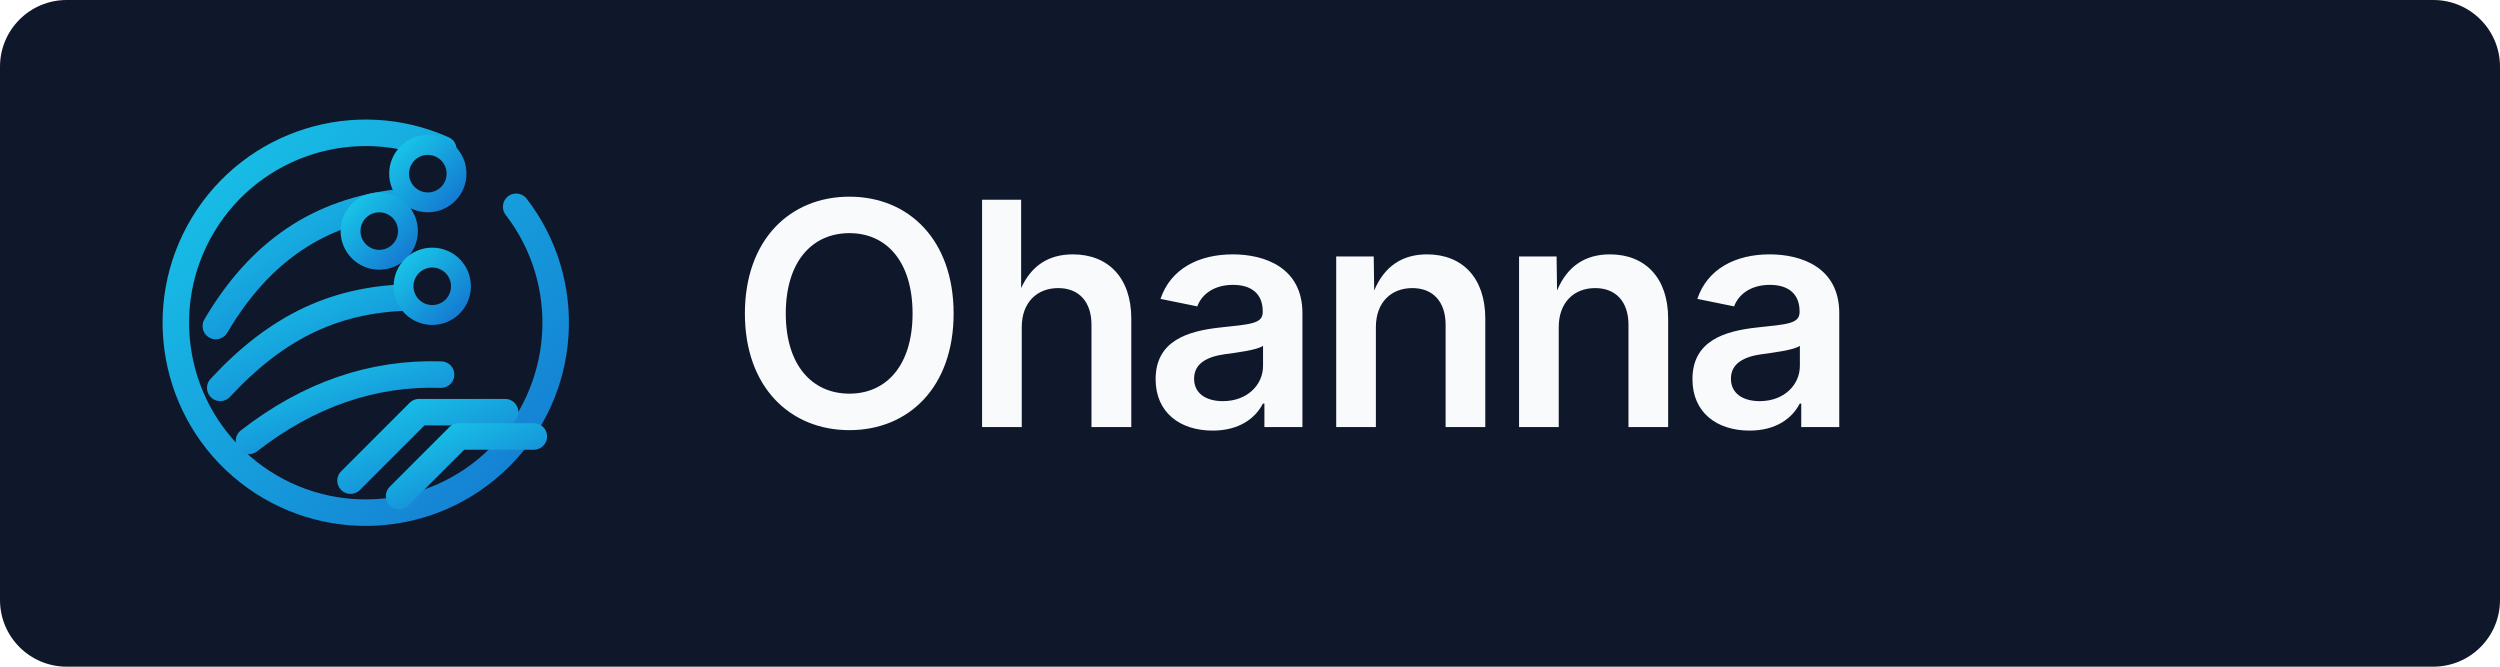
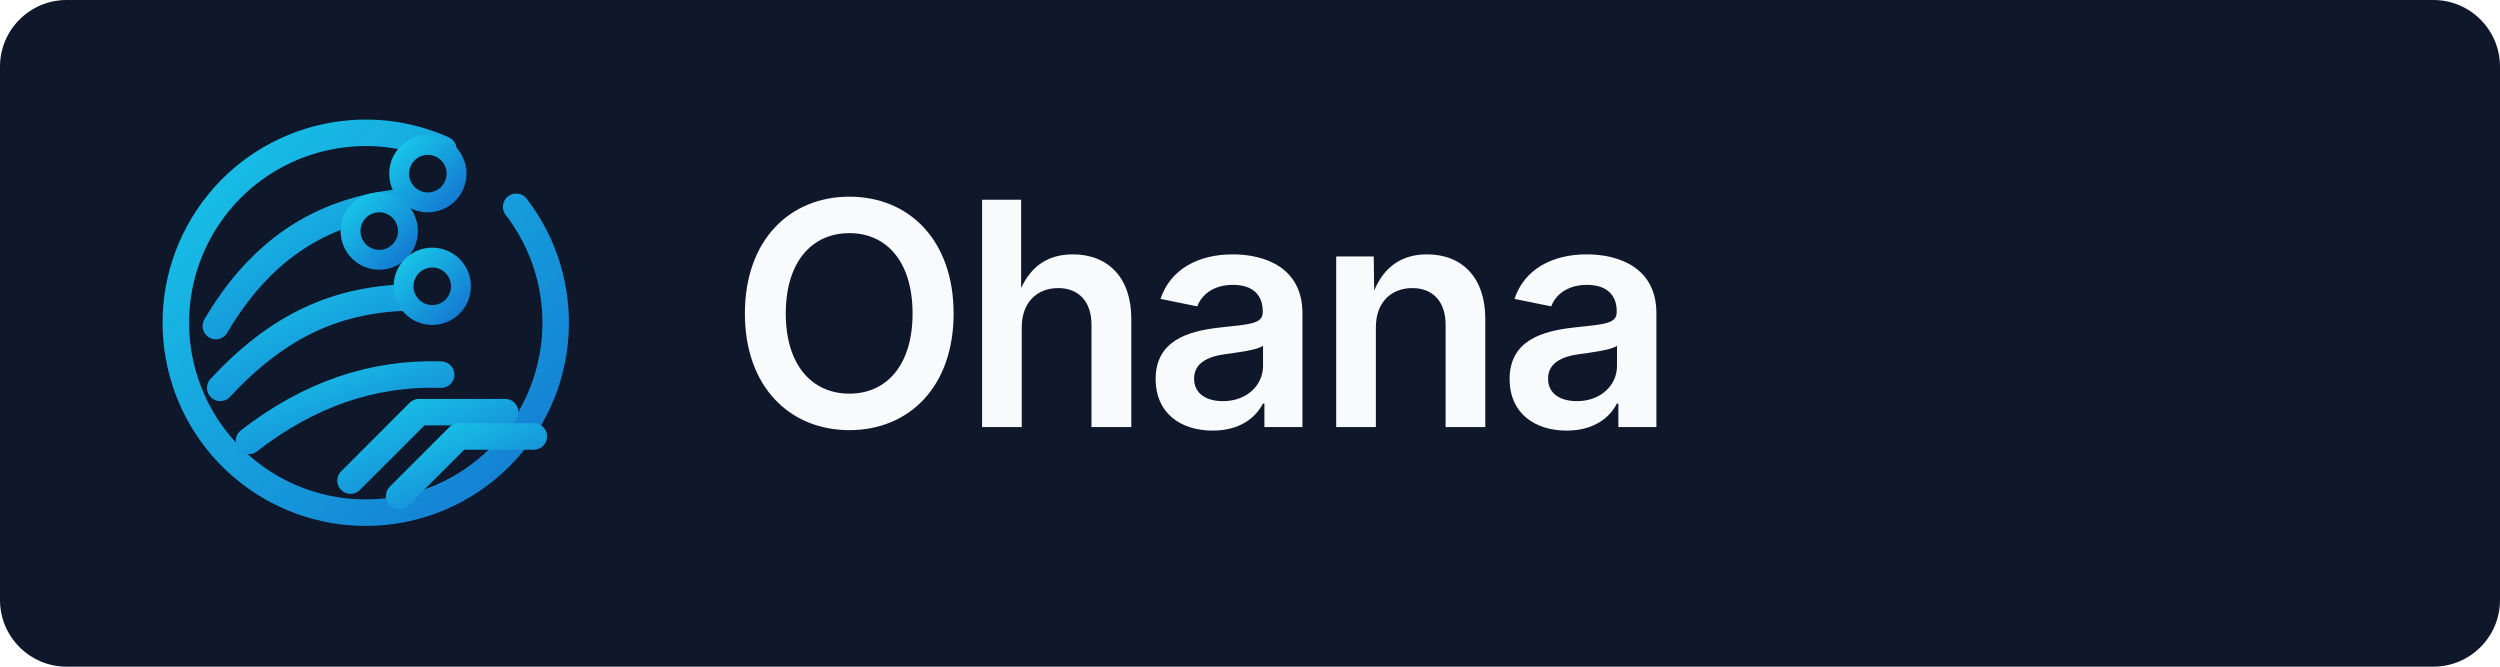
<svg xmlns="http://www.w3.org/2000/svg" viewBox="0 0 1200 320" role="img" aria-labelledby="title desc">
  <defs>
    <linearGradient id="g" x1="0" y1="0" x2="1" y2="1">
      <stop offset="0" stop-color="#18C5E8" />
      <stop offset="1" stop-color="#1479D1" />
    </linearGradient>
  </defs>
  <rect width="1200" height="320" rx="32" fill="#0F172A" />
  <g transform="translate(40 24) scale(.53)">
    <g fill="none" stroke="url(#g)" stroke-width="24" stroke-linecap="round" stroke-linejoin="round">
      <path d="M392 142a172 172 0 1 1-66-52" />
      <path d="M120 250c40-68 94-104 166-112" />
      <path d="M124 306c52-56 106-82 178-82" />
      <path d="M150 354c54-42 112-62 174-60" />
      <path d="M242 390l62-62h78" />
      <path d="M286 404l54-54h68" />
    </g>
    <g fill="#0F172A" stroke="url(#g)" stroke-width="18">
      <circle cx="312" cy="112" r="26" />
      <circle cx="268" cy="164" r="26" />
      <circle cx="316" cy="214" r="26" />
    </g>
  </g>
-   <text x="350" y="205" fill="#F8FAFC" font-family="Inter, Segoe UI, Arial, sans-serif" font-size="150" font-weight="600" letter-spacing="-4">Ohanna</text>
+   <text x="350" y="205" fill="#F8FAFC" font-family="Inter, Segoe UI, Arial, sans-serif" font-size="150" font-weight="600" letter-spacing="-4">Ohana</text>
</svg>
